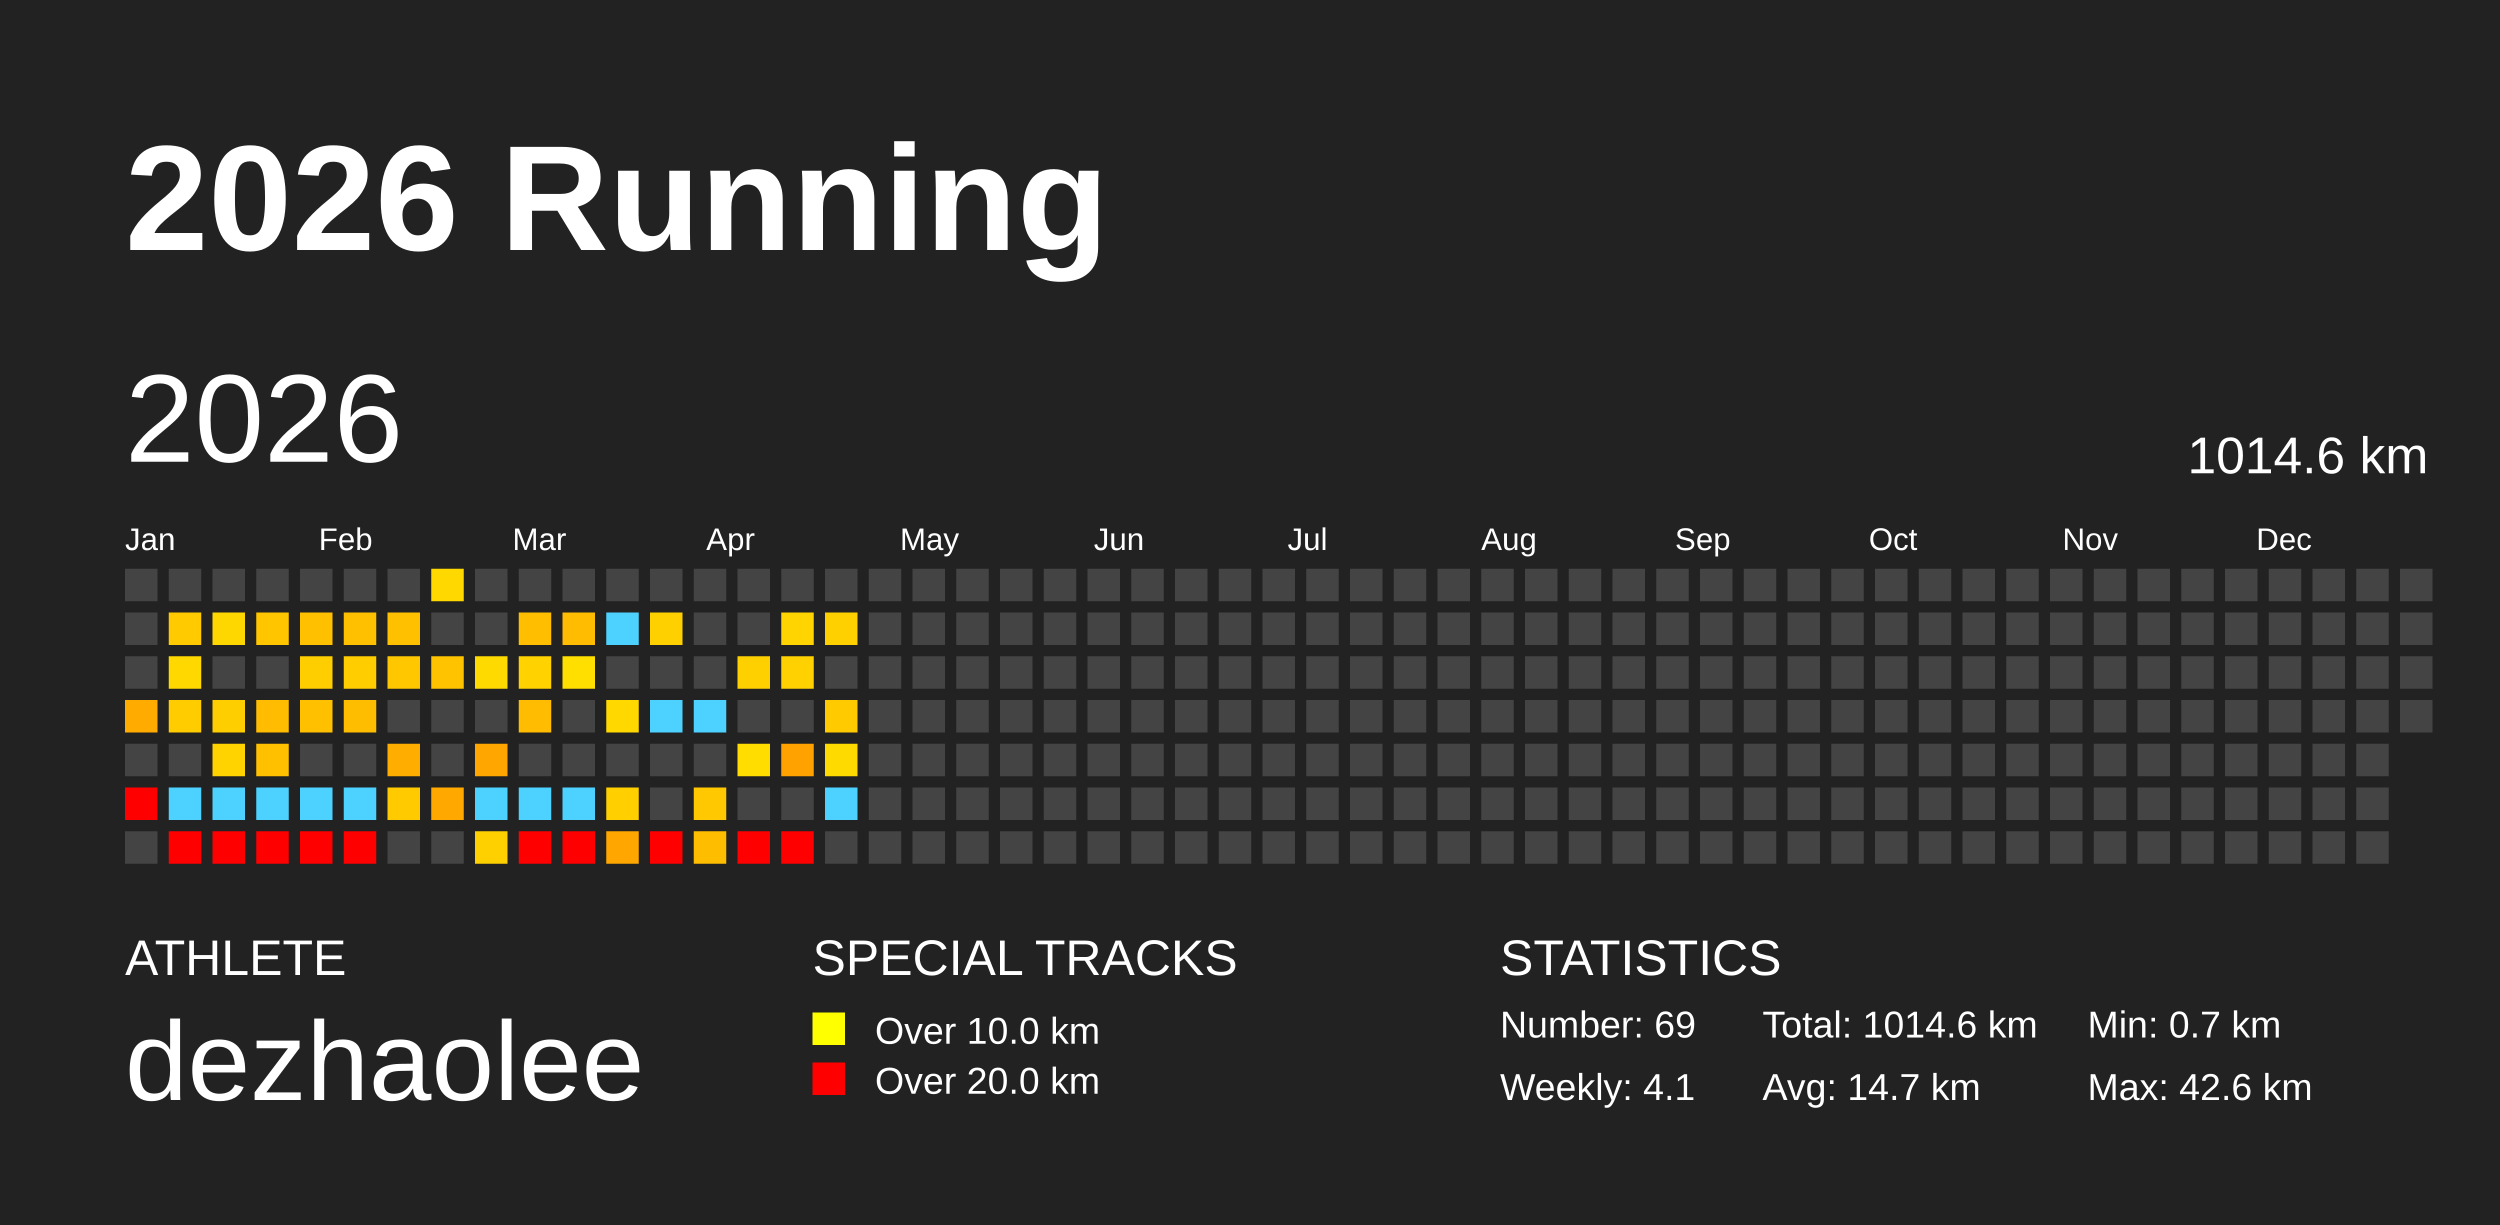
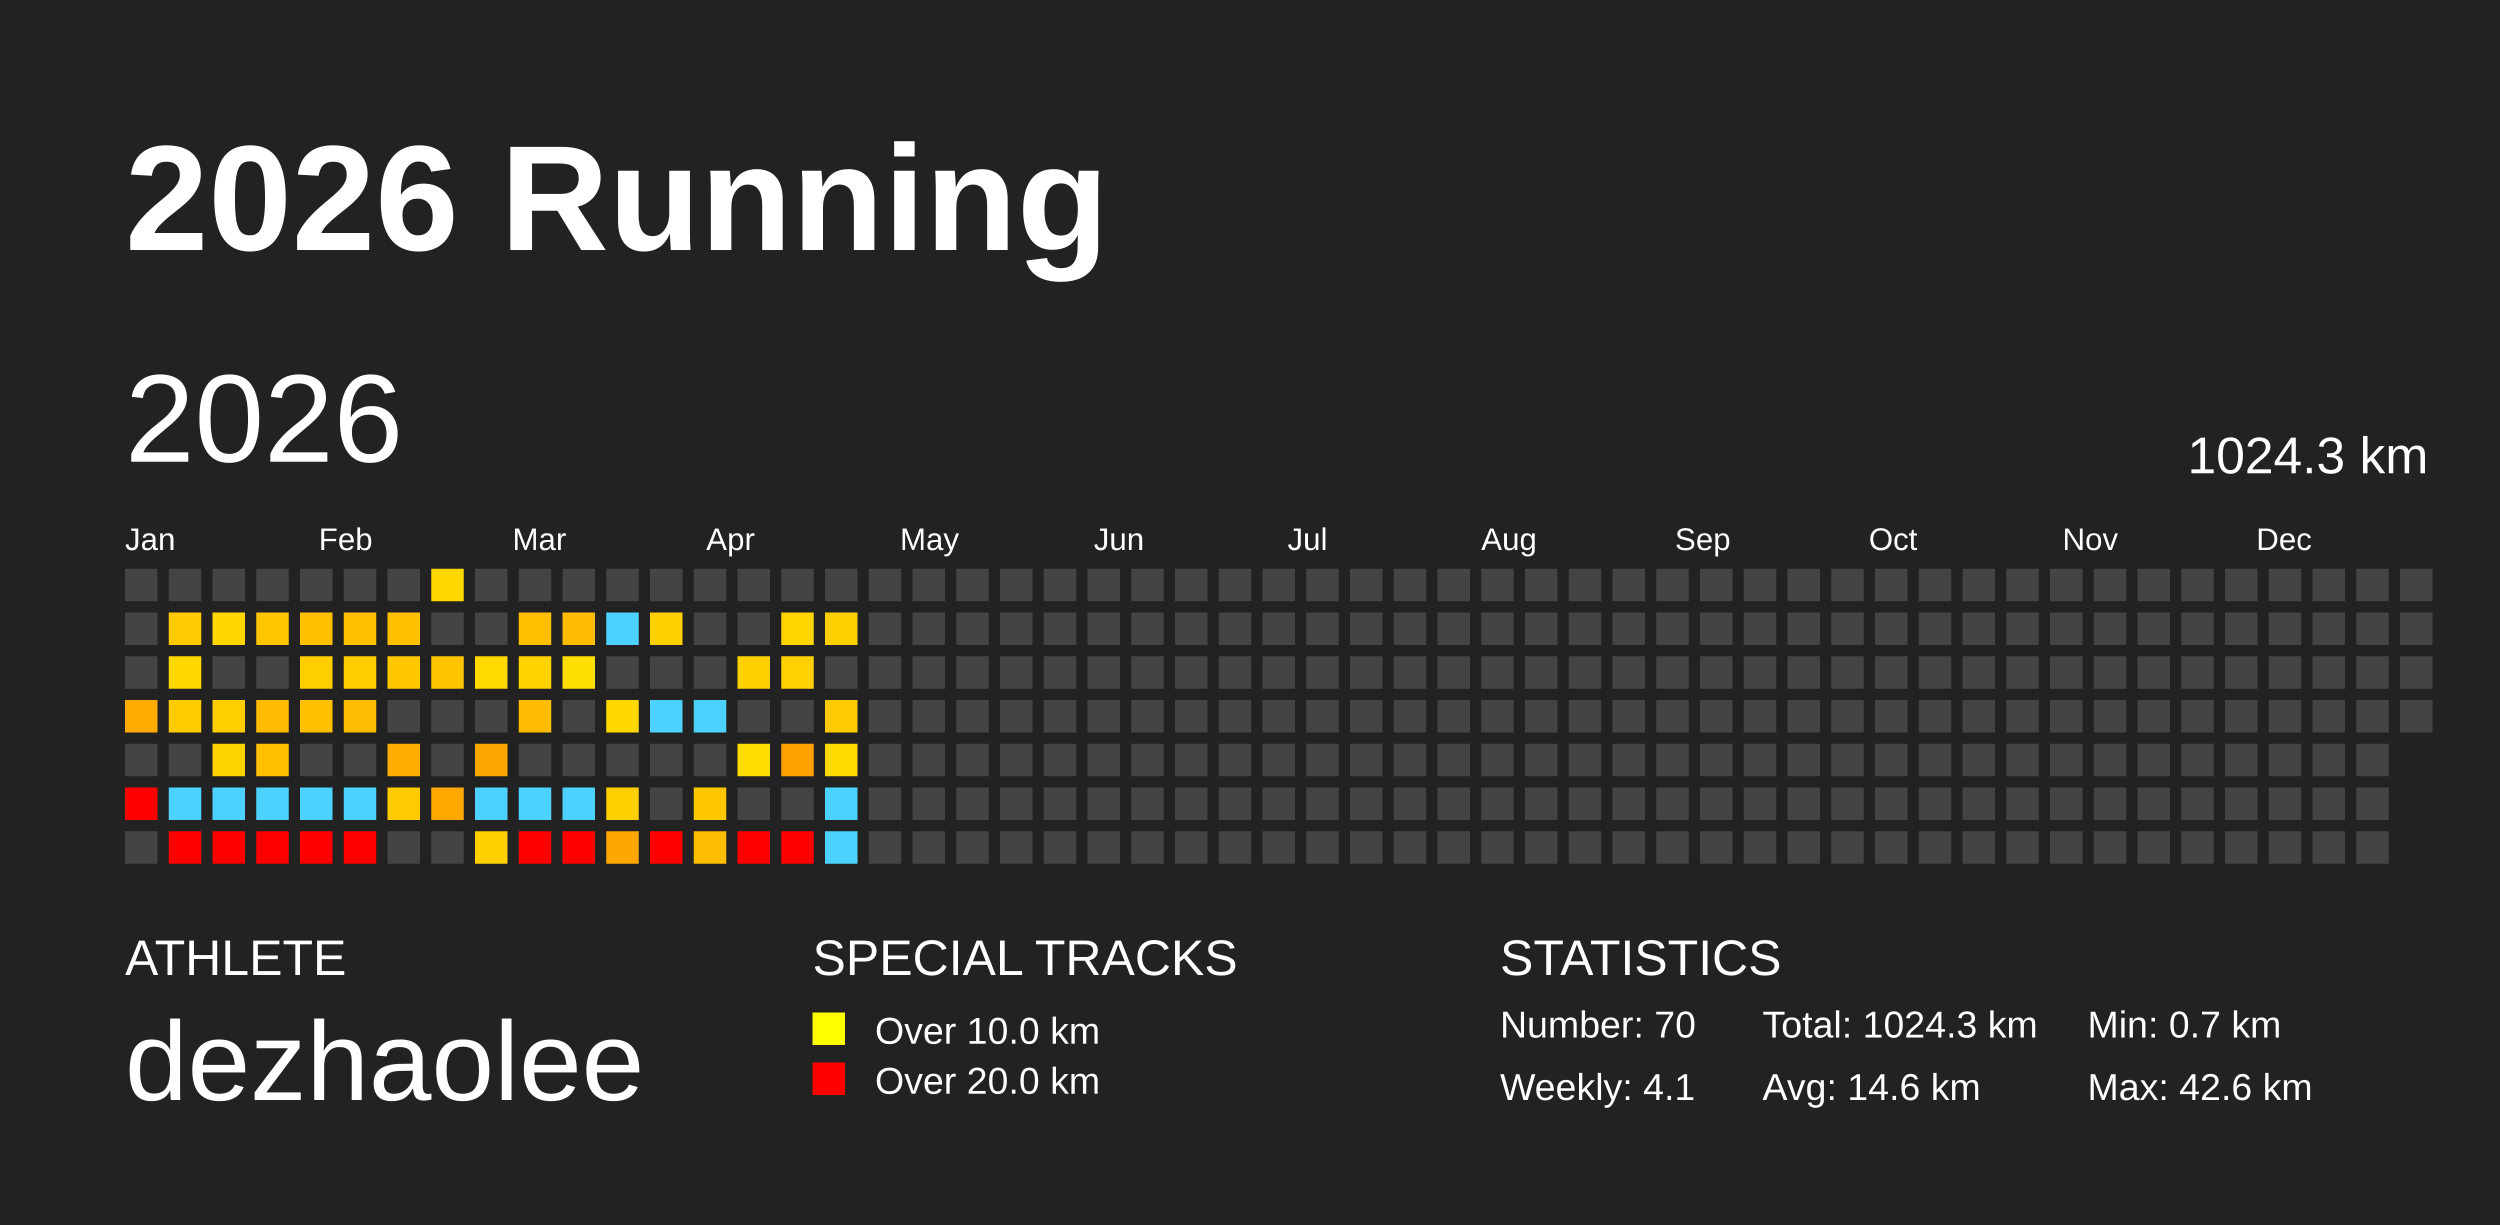
<svg xmlns="http://www.w3.org/2000/svg" baseProfile="full" height="98mm" version="1.1" viewBox="0,0,200,98" width="200mm">
  <defs />
  <rect fill="#222222" height="98" width="200" x="0" y="0" />
  <text fill="#FFFFFF" style="font-size:12px; font-family:Arial; font-weight:bold;" x="10" y="20">2026 Running</text>
  <text fill="#FFFFFF" style="font-size:4px; font-family:Arial" x="10" y="78">ATHLETE</text>
  <text fill="#FFFFFF" style="font-size:9px; font-family:Arial" x="10" y="88">dezhaolee</text>
  <text fill="#FFFFFF" style="font-size:4px; font-family:Arial" x="65" y="78">SPECIAL TRACKS</text>
  <rect fill="yellow" height="2.6" width="2.6" x="65" y="81" />
  <text fill="#FFFFFF" style="font-size:3px; font-family:Arial" x="70" y="83.5">Over 10.0 km</text>
  <rect fill="red" height="2.6" width="2.6" x="65" y="85" />
  <text fill="#FFFFFF" style="font-size:3px; font-family:Arial" x="70" y="87.5">Over 20.0 km</text>
  <text fill="#FFFFFF" style="font-size:4px; font-family:Arial" x="120" y="78">STATISTICS</text>
-   <text fill="#FFFFFF" style="font-size:3px; font-family:Arial" x="120" y="83">Number: 69</text>
+   <text fill="#FFFFFF" style="font-size:3px; font-family:Arial" x="120" y="83">Number: 70</text>
  <text fill="#FFFFFF" style="font-size:3px; font-family:Arial" x="120" y="88">Weekly: 4.1</text>
-   <text fill="#FFFFFF" style="font-size:3px; font-family:Arial" x="141" y="83">Total: 1014.6 km</text>
-   <text fill="#FFFFFF" style="font-size:3px; font-family:Arial" x="141" y="88">Avg: 14.7 km</text>
+   <text fill="#FFFFFF" style="font-size:3px; font-family:Arial" x="141" y="83">Total: 1024.3 km</text>
+   <text fill="#FFFFFF" style="font-size:3px; font-family:Arial" x="141" y="88">Avg: 14.6 km</text>
  <text fill="#FFFFFF" style="font-size:3px; font-family:Arial" x="167" y="83">Min: 0.7 km</text>
  <text fill="#FFFFFF" style="font-size:3px; font-family:Arial" x="167" y="88">Max: 42.6 km</text>
  <text dominant-baseline="hanging" fill="#FFFFFF" style="font-size:10.0px; font-family:Arial;" x="10" y="30">2026</text>
-   <text dominant-baseline="hanging" fill="#FFFFFF" style="font-size:4.125px; font-family:Arial;" x="175" y="35">1014.6 km</text>
+   <text dominant-baseline="hanging" fill="#FFFFFF" style="font-size:4.125px; font-family:Arial;" x="175" y="35">1024.3 km</text>
  <text fill="#FFFFFF" style="font-size:2.5px; font-family:Arial" x="10.0" y="44">Jan</text>
  <text fill="#FFFFFF" style="font-size:2.5px; font-family:Arial" x="25.5" y="44">Feb</text>
  <text fill="#FFFFFF" style="font-size:2.5px; font-family:Arial" x="41.0" y="44">Mar</text>
  <text fill="#FFFFFF" style="font-size:2.5px; font-family:Arial" x="56.5" y="44">Apr</text>
  <text fill="#FFFFFF" style="font-size:2.5px; font-family:Arial" x="72.0" y="44">May</text>
  <text fill="#FFFFFF" style="font-size:2.5px; font-family:Arial" x="87.5" y="44">Jun</text>
  <text fill="#FFFFFF" style="font-size:2.5px; font-family:Arial" x="103.0" y="44">Jul</text>
  <text fill="#FFFFFF" style="font-size:2.5px; font-family:Arial" x="118.5" y="44">Aug</text>
  <text fill="#FFFFFF" style="font-size:2.5px; font-family:Arial" x="134.0" y="44">Sep</text>
  <text fill="#FFFFFF" style="font-size:2.5px; font-family:Arial" x="149.5" y="44">Oct</text>
  <text fill="#FFFFFF" style="font-size:2.5px; font-family:Arial" x="165.0" y="44">Nov</text>
  <text fill="#FFFFFF" style="font-size:2.5px; font-family:Arial" x="180.5" y="44">Dec</text>
  <rect fill="#444444" height="2.6" width="2.6" x="10.0" y="45.5" />
  <rect fill="#444444" height="2.6" width="2.6" x="10.0" y="49.0" />
  <rect fill="#444444" height="2.6" width="2.6" x="10.0" y="52.5" />
  <rect fill="#ffab00" height="2.6" width="2.6" x="10.0" y="56.0" />
  <rect fill="#444444" height="2.6" width="2.6" x="10.0" y="59.5" />
  <rect fill="red" height="2.6" width="2.6" x="10.0" y="63.0" />
  <rect fill="#444444" height="2.6" width="2.6" x="10.0" y="66.5" />
  <rect fill="#444444" height="2.6" width="2.6" x="13.5" y="45.5" />
  <rect fill="#ffca00" height="2.6" width="2.6" x="13.5" y="49.0" />
  <rect fill="#ffd800" height="2.6" width="2.6" x="13.5" y="52.5" />
  <rect fill="#ffcc00" height="2.6" width="2.6" x="13.5" y="56.0" />
  <rect fill="#444444" height="2.6" width="2.6" x="13.5" y="59.5" />
  <rect fill="#4dd2ff" height="2.6" width="2.6" x="13.5" y="63.0" />
  <rect fill="red" height="2.6" width="2.6" x="13.5" y="66.5" />
  <rect fill="#444444" height="2.6" width="2.6" x="17.0" y="45.5" />
  <rect fill="#ffd700" height="2.6" width="2.6" x="17.0" y="49.0" />
  <rect fill="#444444" height="2.6" width="2.6" x="17.0" y="52.5" />
  <rect fill="#ffce00" height="2.6" width="2.6" x="17.0" y="56.0" />
  <rect fill="#ffd300" height="2.6" width="2.6" x="17.0" y="59.5" />
  <rect fill="#4dd2ff" height="2.6" width="2.6" x="17.0" y="63.0" />
  <rect fill="red" height="2.6" width="2.6" x="17.0" y="66.5" />
  <rect fill="#444444" height="2.6" width="2.6" x="20.5" y="45.5" />
  <rect fill="#ffc600" height="2.6" width="2.6" x="20.5" y="49.0" />
  <rect fill="#444444" height="2.6" width="2.6" x="20.5" y="52.5" />
  <rect fill="#ffbc00" height="2.6" width="2.6" x="20.5" y="56.0" />
  <rect fill="#ffc000" height="2.6" width="2.6" x="20.5" y="59.5" />
  <rect fill="#4dd2ff" height="2.6" width="2.6" x="20.5" y="63.0" />
  <rect fill="red" height="2.6" width="2.6" x="20.5" y="66.5" />
  <rect fill="#444444" height="2.6" width="2.6" x="24.0" y="45.5" />
  <rect fill="#ffc000" height="2.6" width="2.6" x="24.0" y="49.0" />
  <rect fill="#ffce00" height="2.6" width="2.6" x="24.0" y="52.5" />
  <rect fill="#ffc000" height="2.6" width="2.6" x="24.0" y="56.0" />
  <rect fill="#444444" height="2.6" width="2.6" x="24.0" y="59.5" />
  <rect fill="#4dd2ff" height="2.6" width="2.6" x="24.0" y="63.0" />
  <rect fill="red" height="2.6" width="2.6" x="24.0" y="66.5" />
  <rect fill="#444444" height="2.6" width="2.6" x="27.5" y="45.5" />
  <rect fill="#ffc000" height="2.6" width="2.6" x="27.5" y="49.0" />
  <rect fill="#ffcd00" height="2.6" width="2.6" x="27.5" y="52.5" />
  <rect fill="#ffbd00" height="2.6" width="2.6" x="27.5" y="56.0" />
  <rect fill="#444444" height="2.6" width="2.6" x="27.5" y="59.5" />
  <rect fill="#4dd2ff" height="2.6" width="2.6" x="27.5" y="63.0" />
  <rect fill="red" height="2.6" width="2.6" x="27.5" y="66.5" />
  <rect fill="#444444" height="2.6" width="2.6" x="31.0" y="45.5" />
  <rect fill="#ffc000" height="2.6" width="2.6" x="31.0" y="49.0" />
  <rect fill="#ffc700" height="2.6" width="2.6" x="31.0" y="52.5" />
  <rect fill="#444444" height="2.6" width="2.6" x="31.0" y="56.0" />
  <rect fill="#ffae00" height="2.6" width="2.6" x="31.0" y="59.5" />
  <rect fill="#ffca00" height="2.6" width="2.6" x="31.0" y="63.0" />
  <rect fill="#444444" height="2.6" width="2.6" x="31.0" y="66.5" />
  <rect fill="#ffd800" height="2.6" width="2.6" x="34.5" y="45.5" />
  <rect fill="#444444" height="2.6" width="2.6" x="34.5" y="49.0" />
  <rect fill="#ffc300" height="2.6" width="2.6" x="34.5" y="52.5" />
  <rect fill="#444444" height="2.6" width="2.6" x="34.5" y="56.0" />
  <rect fill="#444444" height="2.6" width="2.6" x="34.5" y="59.5" />
  <rect fill="#ffa900" height="2.6" width="2.6" x="34.5" y="63.0" />
  <rect fill="#444444" height="2.6" width="2.6" x="34.5" y="66.5" />
  <rect fill="#444444" height="2.6" width="2.6" x="38.0" y="45.5" />
  <rect fill="#444444" height="2.6" width="2.6" x="38.0" y="49.0" />
  <rect fill="#ffda00" height="2.6" width="2.6" x="38.0" y="52.5" />
  <rect fill="#444444" height="2.6" width="2.6" x="38.0" y="56.0" />
  <rect fill="#ffa700" height="2.6" width="2.6" x="38.0" y="59.5" />
  <rect fill="#4dd2ff" height="2.6" width="2.6" x="38.0" y="63.0" />
  <rect fill="#ffd000" height="2.6" width="2.6" x="38.0" y="66.5" />
  <rect fill="#444444" height="2.6" width="2.6" x="41.5" y="45.5" />
  <rect fill="#ffbf00" height="2.6" width="2.6" x="41.5" y="49.0" />
  <rect fill="#ffd200" height="2.6" width="2.6" x="41.5" y="52.5" />
  <rect fill="#ffbc00" height="2.6" width="2.6" x="41.5" y="56.0" />
  <rect fill="#444444" height="2.6" width="2.6" x="41.5" y="59.5" />
  <rect fill="#4dd2ff" height="2.6" width="2.6" x="41.5" y="63.0" />
  <rect fill="red" height="2.6" width="2.6" x="41.5" y="66.5" />
  <rect fill="#444444" height="2.6" width="2.6" x="45.0" y="45.5" />
  <rect fill="#ffbc00" height="2.6" width="2.6" x="45.0" y="49.0" />
  <rect fill="#ffdf00" height="2.6" width="2.6" x="45.0" y="52.5" />
  <rect fill="#444444" height="2.6" width="2.6" x="45.0" y="56.0" />
  <rect fill="#444444" height="2.6" width="2.6" x="45.0" y="59.5" />
  <rect fill="#4dd2ff" height="2.6" width="2.6" x="45.0" y="63.0" />
  <rect fill="red" height="2.6" width="2.6" x="45.0" y="66.5" />
  <rect fill="#444444" height="2.6" width="2.6" x="48.5" y="45.5" />
  <rect fill="#4dd2ff" height="2.6" width="2.6" x="48.5" y="49.0" />
  <rect fill="#444444" height="2.6" width="2.6" x="48.5" y="52.5" />
  <rect fill="#ffd800" height="2.6" width="2.6" x="48.5" y="56.0" />
  <rect fill="#444444" height="2.6" width="2.6" x="48.5" y="59.5" />
  <rect fill="#ffcf00" height="2.6" width="2.6" x="48.5" y="63.0" />
  <rect fill="#ffa700" height="2.6" width="2.6" x="48.5" y="66.5" />
  <rect fill="#444444" height="2.6" width="2.6" x="52.0" y="45.5" />
  <rect fill="#ffd000" height="2.6" width="2.6" x="52.0" y="49.0" />
  <rect fill="#444444" height="2.6" width="2.6" x="52.0" y="52.5" />
  <rect fill="#4dd2ff" height="2.6" width="2.6" x="52.0" y="56.0" />
  <rect fill="#444444" height="2.6" width="2.6" x="52.0" y="59.5" />
  <rect fill="#444444" height="2.6" width="2.6" x="52.0" y="63.0" />
  <rect fill="red" height="2.6" width="2.6" x="52.0" y="66.5" />
  <rect fill="#444444" height="2.6" width="2.6" x="55.5" y="45.5" />
  <rect fill="#444444" height="2.6" width="2.6" x="55.5" y="49.0" />
  <rect fill="#444444" height="2.6" width="2.6" x="55.5" y="52.5" />
  <rect fill="#4dd2ff" height="2.6" width="2.6" x="55.5" y="56.0" />
  <rect fill="#444444" height="2.6" width="2.6" x="55.5" y="59.5" />
  <rect fill="#ffc800" height="2.6" width="2.6" x="55.5" y="63.0" />
  <rect fill="#ffbd00" height="2.6" width="2.6" x="55.5" y="66.5" />
  <rect fill="#444444" height="2.6" width="2.6" x="59.0" y="45.5" />
  <rect fill="#444444" height="2.6" width="2.6" x="59.0" y="49.0" />
  <rect fill="#ffd000" height="2.6" width="2.6" x="59.0" y="52.5" />
  <rect fill="#444444" height="2.6" width="2.6" x="59.0" y="56.0" />
  <rect fill="#ffdd00" height="2.6" width="2.6" x="59.0" y="59.5" />
  <rect fill="#444444" height="2.6" width="2.6" x="59.0" y="63.0" />
  <rect fill="red" height="2.6" width="2.6" x="59.0" y="66.5" />
  <rect fill="#444444" height="2.6" width="2.6" x="62.5" y="45.5" />
  <rect fill="#ffd400" height="2.6" width="2.6" x="62.5" y="49.0" />
  <rect fill="#ffd100" height="2.6" width="2.6" x="62.5" y="52.5" />
  <rect fill="#444444" height="2.6" width="2.6" x="62.5" y="56.0" />
  <rect fill="#ffa200" height="2.6" width="2.6" x="62.5" y="59.5" />
  <rect fill="#444444" height="2.6" width="2.6" x="62.5" y="63.0" />
  <rect fill="red" height="2.6" width="2.6" x="62.5" y="66.5" />
  <rect fill="#444444" height="2.6" width="2.6" x="66.0" y="45.5" />
  <rect fill="#ffd000" height="2.6" width="2.6" x="66.0" y="49.0" />
  <rect fill="#444444" height="2.6" width="2.6" x="66.0" y="52.5" />
  <rect fill="#ffca00" height="2.6" width="2.6" x="66.0" y="56.0" />
  <rect fill="#ffda00" height="2.6" width="2.6" x="66.0" y="59.5" />
  <rect fill="#4dd2ff" height="2.6" width="2.6" x="66.0" y="63.0" />
-   <rect fill="#444444" height="2.6" width="2.6" x="66.0" y="66.5" />
+   <rect fill="#4dd2ff" height="2.6" width="2.6" x="66.0" y="66.5" />
  <rect fill="#444444" height="2.6" width="2.6" x="69.5" y="45.5" />
  <rect fill="#444444" height="2.6" width="2.6" x="69.5" y="49.0" />
  <rect fill="#444444" height="2.6" width="2.6" x="69.5" y="52.5" />
  <rect fill="#444444" height="2.6" width="2.6" x="69.5" y="56.0" />
  <rect fill="#444444" height="2.6" width="2.6" x="69.5" y="59.5" />
  <rect fill="#444444" height="2.6" width="2.6" x="69.5" y="63.0" />
  <rect fill="#444444" height="2.6" width="2.6" x="69.5" y="66.5" />
  <rect fill="#444444" height="2.6" width="2.6" x="73.0" y="45.5" />
  <rect fill="#444444" height="2.6" width="2.6" x="73.0" y="49.0" />
  <rect fill="#444444" height="2.6" width="2.6" x="73.0" y="52.5" />
  <rect fill="#444444" height="2.6" width="2.6" x="73.0" y="56.0" />
  <rect fill="#444444" height="2.6" width="2.6" x="73.0" y="59.5" />
  <rect fill="#444444" height="2.6" width="2.6" x="73.0" y="63.0" />
  <rect fill="#444444" height="2.6" width="2.6" x="73.0" y="66.5" />
  <rect fill="#444444" height="2.6" width="2.6" x="76.5" y="45.5" />
  <rect fill="#444444" height="2.6" width="2.6" x="76.5" y="49.0" />
  <rect fill="#444444" height="2.6" width="2.6" x="76.5" y="52.5" />
  <rect fill="#444444" height="2.6" width="2.6" x="76.5" y="56.0" />
  <rect fill="#444444" height="2.6" width="2.6" x="76.5" y="59.5" />
  <rect fill="#444444" height="2.6" width="2.6" x="76.5" y="63.0" />
  <rect fill="#444444" height="2.6" width="2.6" x="76.5" y="66.5" />
  <rect fill="#444444" height="2.6" width="2.6" x="80.0" y="45.5" />
  <rect fill="#444444" height="2.6" width="2.6" x="80.0" y="49.0" />
  <rect fill="#444444" height="2.6" width="2.6" x="80.0" y="52.5" />
  <rect fill="#444444" height="2.6" width="2.6" x="80.0" y="56.0" />
  <rect fill="#444444" height="2.6" width="2.6" x="80.0" y="59.5" />
  <rect fill="#444444" height="2.6" width="2.6" x="80.0" y="63.0" />
  <rect fill="#444444" height="2.6" width="2.6" x="80.0" y="66.5" />
  <rect fill="#444444" height="2.6" width="2.6" x="83.5" y="45.5" />
  <rect fill="#444444" height="2.6" width="2.6" x="83.5" y="49.0" />
  <rect fill="#444444" height="2.6" width="2.6" x="83.5" y="52.5" />
  <rect fill="#444444" height="2.6" width="2.6" x="83.5" y="56.0" />
  <rect fill="#444444" height="2.6" width="2.6" x="83.5" y="59.5" />
  <rect fill="#444444" height="2.6" width="2.6" x="83.5" y="63.0" />
  <rect fill="#444444" height="2.6" width="2.6" x="83.5" y="66.5" />
  <rect fill="#444444" height="2.6" width="2.6" x="87.0" y="45.5" />
  <rect fill="#444444" height="2.6" width="2.6" x="87.0" y="49.0" />
  <rect fill="#444444" height="2.6" width="2.6" x="87.0" y="52.5" />
  <rect fill="#444444" height="2.6" width="2.6" x="87.0" y="56.0" />
  <rect fill="#444444" height="2.6" width="2.6" x="87.0" y="59.5" />
  <rect fill="#444444" height="2.6" width="2.6" x="87.0" y="63.0" />
  <rect fill="#444444" height="2.6" width="2.6" x="87.0" y="66.5" />
  <rect fill="#444444" height="2.6" width="2.6" x="90.5" y="45.5" />
  <rect fill="#444444" height="2.6" width="2.6" x="90.5" y="49.0" />
  <rect fill="#444444" height="2.6" width="2.6" x="90.5" y="52.5" />
  <rect fill="#444444" height="2.6" width="2.6" x="90.5" y="56.0" />
  <rect fill="#444444" height="2.6" width="2.6" x="90.5" y="59.5" />
  <rect fill="#444444" height="2.6" width="2.6" x="90.5" y="63.0" />
  <rect fill="#444444" height="2.6" width="2.6" x="90.5" y="66.5" />
  <rect fill="#444444" height="2.6" width="2.6" x="94.0" y="45.5" />
  <rect fill="#444444" height="2.6" width="2.6" x="94.0" y="49.0" />
  <rect fill="#444444" height="2.6" width="2.6" x="94.0" y="52.5" />
  <rect fill="#444444" height="2.6" width="2.6" x="94.0" y="56.0" />
  <rect fill="#444444" height="2.6" width="2.6" x="94.0" y="59.5" />
  <rect fill="#444444" height="2.6" width="2.6" x="94.0" y="63.0" />
  <rect fill="#444444" height="2.6" width="2.6" x="94.0" y="66.5" />
  <rect fill="#444444" height="2.6" width="2.6" x="97.5" y="45.5" />
  <rect fill="#444444" height="2.6" width="2.6" x="97.5" y="49.0" />
  <rect fill="#444444" height="2.6" width="2.6" x="97.5" y="52.5" />
  <rect fill="#444444" height="2.6" width="2.6" x="97.5" y="56.0" />
  <rect fill="#444444" height="2.6" width="2.6" x="97.5" y="59.5" />
  <rect fill="#444444" height="2.6" width="2.6" x="97.5" y="63.0" />
  <rect fill="#444444" height="2.6" width="2.6" x="97.5" y="66.5" />
  <rect fill="#444444" height="2.6" width="2.6" x="101.0" y="45.5" />
  <rect fill="#444444" height="2.6" width="2.6" x="101.0" y="49.0" />
  <rect fill="#444444" height="2.6" width="2.6" x="101.0" y="52.5" />
  <rect fill="#444444" height="2.6" width="2.6" x="101.0" y="56.0" />
  <rect fill="#444444" height="2.6" width="2.6" x="101.0" y="59.5" />
  <rect fill="#444444" height="2.6" width="2.6" x="101.0" y="63.0" />
  <rect fill="#444444" height="2.6" width="2.6" x="101.0" y="66.5" />
  <rect fill="#444444" height="2.6" width="2.6" x="104.5" y="45.5" />
  <rect fill="#444444" height="2.6" width="2.6" x="104.5" y="49.0" />
  <rect fill="#444444" height="2.6" width="2.6" x="104.5" y="52.5" />
  <rect fill="#444444" height="2.6" width="2.6" x="104.5" y="56.0" />
  <rect fill="#444444" height="2.6" width="2.6" x="104.5" y="59.5" />
  <rect fill="#444444" height="2.6" width="2.6" x="104.5" y="63.0" />
  <rect fill="#444444" height="2.6" width="2.6" x="104.5" y="66.5" />
  <rect fill="#444444" height="2.6" width="2.6" x="108.0" y="45.5" />
  <rect fill="#444444" height="2.6" width="2.6" x="108.0" y="49.0" />
  <rect fill="#444444" height="2.6" width="2.6" x="108.0" y="52.5" />
  <rect fill="#444444" height="2.6" width="2.6" x="108.0" y="56.0" />
  <rect fill="#444444" height="2.6" width="2.6" x="108.0" y="59.5" />
  <rect fill="#444444" height="2.6" width="2.6" x="108.0" y="63.0" />
  <rect fill="#444444" height="2.6" width="2.6" x="108.0" y="66.5" />
  <rect fill="#444444" height="2.6" width="2.6" x="111.5" y="45.5" />
  <rect fill="#444444" height="2.6" width="2.6" x="111.5" y="49.0" />
  <rect fill="#444444" height="2.6" width="2.6" x="111.5" y="52.5" />
  <rect fill="#444444" height="2.6" width="2.6" x="111.5" y="56.0" />
  <rect fill="#444444" height="2.6" width="2.6" x="111.5" y="59.5" />
  <rect fill="#444444" height="2.6" width="2.6" x="111.5" y="63.0" />
  <rect fill="#444444" height="2.6" width="2.6" x="111.5" y="66.5" />
  <rect fill="#444444" height="2.6" width="2.6" x="115.0" y="45.5" />
  <rect fill="#444444" height="2.6" width="2.6" x="115.0" y="49.0" />
  <rect fill="#444444" height="2.6" width="2.6" x="115.0" y="52.5" />
  <rect fill="#444444" height="2.6" width="2.6" x="115.0" y="56.0" />
  <rect fill="#444444" height="2.6" width="2.6" x="115.0" y="59.5" />
  <rect fill="#444444" height="2.6" width="2.6" x="115.0" y="63.0" />
  <rect fill="#444444" height="2.6" width="2.6" x="115.0" y="66.5" />
  <rect fill="#444444" height="2.6" width="2.6" x="118.5" y="45.5" />
  <rect fill="#444444" height="2.6" width="2.6" x="118.5" y="49.0" />
  <rect fill="#444444" height="2.6" width="2.6" x="118.5" y="52.5" />
  <rect fill="#444444" height="2.6" width="2.6" x="118.5" y="56.0" />
  <rect fill="#444444" height="2.6" width="2.6" x="118.5" y="59.5" />
  <rect fill="#444444" height="2.6" width="2.6" x="118.5" y="63.0" />
  <rect fill="#444444" height="2.6" width="2.6" x="118.5" y="66.5" />
  <rect fill="#444444" height="2.6" width="2.6" x="122.0" y="45.5" />
  <rect fill="#444444" height="2.6" width="2.6" x="122.0" y="49.0" />
  <rect fill="#444444" height="2.6" width="2.6" x="122.0" y="52.5" />
  <rect fill="#444444" height="2.6" width="2.6" x="122.0" y="56.0" />
  <rect fill="#444444" height="2.6" width="2.6" x="122.0" y="59.5" />
  <rect fill="#444444" height="2.6" width="2.6" x="122.0" y="63.0" />
  <rect fill="#444444" height="2.6" width="2.6" x="122.0" y="66.5" />
  <rect fill="#444444" height="2.6" width="2.6" x="125.5" y="45.5" />
  <rect fill="#444444" height="2.6" width="2.6" x="125.5" y="49.0" />
  <rect fill="#444444" height="2.6" width="2.6" x="125.5" y="52.5" />
  <rect fill="#444444" height="2.6" width="2.6" x="125.5" y="56.0" />
  <rect fill="#444444" height="2.6" width="2.6" x="125.5" y="59.5" />
  <rect fill="#444444" height="2.6" width="2.6" x="125.5" y="63.0" />
  <rect fill="#444444" height="2.6" width="2.6" x="125.5" y="66.5" />
  <rect fill="#444444" height="2.6" width="2.6" x="129.0" y="45.5" />
  <rect fill="#444444" height="2.6" width="2.6" x="129.0" y="49.0" />
  <rect fill="#444444" height="2.6" width="2.6" x="129.0" y="52.5" />
  <rect fill="#444444" height="2.6" width="2.6" x="129.0" y="56.0" />
  <rect fill="#444444" height="2.6" width="2.6" x="129.0" y="59.5" />
  <rect fill="#444444" height="2.6" width="2.6" x="129.0" y="63.0" />
  <rect fill="#444444" height="2.6" width="2.6" x="129.0" y="66.5" />
  <rect fill="#444444" height="2.6" width="2.6" x="132.5" y="45.5" />
  <rect fill="#444444" height="2.6" width="2.6" x="132.5" y="49.0" />
  <rect fill="#444444" height="2.6" width="2.6" x="132.5" y="52.5" />
  <rect fill="#444444" height="2.6" width="2.6" x="132.5" y="56.0" />
  <rect fill="#444444" height="2.6" width="2.6" x="132.5" y="59.5" />
  <rect fill="#444444" height="2.6" width="2.6" x="132.5" y="63.0" />
  <rect fill="#444444" height="2.6" width="2.6" x="132.5" y="66.5" />
  <rect fill="#444444" height="2.6" width="2.6" x="136.0" y="45.5" />
  <rect fill="#444444" height="2.6" width="2.6" x="136.0" y="49.0" />
  <rect fill="#444444" height="2.6" width="2.6" x="136.0" y="52.5" />
  <rect fill="#444444" height="2.6" width="2.6" x="136.0" y="56.0" />
  <rect fill="#444444" height="2.6" width="2.6" x="136.0" y="59.5" />
  <rect fill="#444444" height="2.6" width="2.6" x="136.0" y="63.0" />
  <rect fill="#444444" height="2.6" width="2.6" x="136.0" y="66.5" />
  <rect fill="#444444" height="2.6" width="2.6" x="139.5" y="45.5" />
  <rect fill="#444444" height="2.6" width="2.6" x="139.5" y="49.0" />
  <rect fill="#444444" height="2.6" width="2.6" x="139.5" y="52.5" />
  <rect fill="#444444" height="2.6" width="2.6" x="139.5" y="56.0" />
  <rect fill="#444444" height="2.6" width="2.6" x="139.5" y="59.5" />
  <rect fill="#444444" height="2.6" width="2.6" x="139.5" y="63.0" />
  <rect fill="#444444" height="2.6" width="2.6" x="139.5" y="66.5" />
  <rect fill="#444444" height="2.6" width="2.6" x="143.0" y="45.5" />
  <rect fill="#444444" height="2.6" width="2.6" x="143.0" y="49.0" />
  <rect fill="#444444" height="2.6" width="2.6" x="143.0" y="52.5" />
  <rect fill="#444444" height="2.6" width="2.6" x="143.0" y="56.0" />
  <rect fill="#444444" height="2.6" width="2.6" x="143.0" y="59.5" />
  <rect fill="#444444" height="2.6" width="2.6" x="143.0" y="63.0" />
  <rect fill="#444444" height="2.6" width="2.6" x="143.0" y="66.5" />
  <rect fill="#444444" height="2.6" width="2.6" x="146.5" y="45.5" />
  <rect fill="#444444" height="2.6" width="2.6" x="146.5" y="49.0" />
  <rect fill="#444444" height="2.6" width="2.6" x="146.5" y="52.5" />
  <rect fill="#444444" height="2.6" width="2.6" x="146.5" y="56.0" />
  <rect fill="#444444" height="2.6" width="2.6" x="146.5" y="59.5" />
  <rect fill="#444444" height="2.6" width="2.6" x="146.5" y="63.0" />
  <rect fill="#444444" height="2.6" width="2.6" x="146.5" y="66.5" />
  <rect fill="#444444" height="2.6" width="2.6" x="150.0" y="45.5" />
  <rect fill="#444444" height="2.6" width="2.6" x="150.0" y="49.0" />
  <rect fill="#444444" height="2.6" width="2.6" x="150.0" y="52.5" />
  <rect fill="#444444" height="2.6" width="2.6" x="150.0" y="56.0" />
  <rect fill="#444444" height="2.6" width="2.6" x="150.0" y="59.5" />
  <rect fill="#444444" height="2.6" width="2.6" x="150.0" y="63.0" />
  <rect fill="#444444" height="2.6" width="2.6" x="150.0" y="66.5" />
  <rect fill="#444444" height="2.6" width="2.6" x="153.5" y="45.5" />
  <rect fill="#444444" height="2.6" width="2.6" x="153.5" y="49.0" />
  <rect fill="#444444" height="2.6" width="2.6" x="153.5" y="52.5" />
  <rect fill="#444444" height="2.6" width="2.6" x="153.5" y="56.0" />
  <rect fill="#444444" height="2.6" width="2.6" x="153.5" y="59.5" />
  <rect fill="#444444" height="2.6" width="2.6" x="153.5" y="63.0" />
  <rect fill="#444444" height="2.6" width="2.6" x="153.5" y="66.5" />
  <rect fill="#444444" height="2.6" width="2.6" x="157.0" y="45.5" />
  <rect fill="#444444" height="2.6" width="2.6" x="157.0" y="49.0" />
  <rect fill="#444444" height="2.6" width="2.6" x="157.0" y="52.5" />
  <rect fill="#444444" height="2.6" width="2.6" x="157.0" y="56.0" />
  <rect fill="#444444" height="2.6" width="2.6" x="157.0" y="59.5" />
  <rect fill="#444444" height="2.6" width="2.6" x="157.0" y="63.0" />
  <rect fill="#444444" height="2.6" width="2.6" x="157.0" y="66.5" />
  <rect fill="#444444" height="2.6" width="2.6" x="160.5" y="45.5" />
  <rect fill="#444444" height="2.6" width="2.6" x="160.5" y="49.0" />
  <rect fill="#444444" height="2.6" width="2.6" x="160.5" y="52.5" />
  <rect fill="#444444" height="2.6" width="2.6" x="160.5" y="56.0" />
  <rect fill="#444444" height="2.6" width="2.6" x="160.5" y="59.5" />
  <rect fill="#444444" height="2.6" width="2.6" x="160.5" y="63.0" />
  <rect fill="#444444" height="2.6" width="2.6" x="160.5" y="66.5" />
  <rect fill="#444444" height="2.6" width="2.6" x="164.0" y="45.5" />
  <rect fill="#444444" height="2.6" width="2.6" x="164.0" y="49.0" />
  <rect fill="#444444" height="2.6" width="2.6" x="164.0" y="52.5" />
  <rect fill="#444444" height="2.6" width="2.6" x="164.0" y="56.0" />
  <rect fill="#444444" height="2.6" width="2.6" x="164.0" y="59.5" />
  <rect fill="#444444" height="2.6" width="2.6" x="164.0" y="63.0" />
  <rect fill="#444444" height="2.6" width="2.6" x="164.0" y="66.5" />
  <rect fill="#444444" height="2.6" width="2.6" x="167.5" y="45.5" />
  <rect fill="#444444" height="2.6" width="2.6" x="167.5" y="49.0" />
  <rect fill="#444444" height="2.6" width="2.6" x="167.5" y="52.5" />
  <rect fill="#444444" height="2.6" width="2.6" x="167.5" y="56.0" />
  <rect fill="#444444" height="2.6" width="2.6" x="167.5" y="59.5" />
  <rect fill="#444444" height="2.6" width="2.6" x="167.5" y="63.0" />
  <rect fill="#444444" height="2.6" width="2.6" x="167.5" y="66.5" />
  <rect fill="#444444" height="2.6" width="2.6" x="171.0" y="45.5" />
  <rect fill="#444444" height="2.6" width="2.6" x="171.0" y="49.0" />
  <rect fill="#444444" height="2.6" width="2.6" x="171.0" y="52.5" />
  <rect fill="#444444" height="2.6" width="2.6" x="171.0" y="56.0" />
  <rect fill="#444444" height="2.6" width="2.6" x="171.0" y="59.5" />
  <rect fill="#444444" height="2.6" width="2.6" x="171.0" y="63.0" />
  <rect fill="#444444" height="2.6" width="2.6" x="171.0" y="66.5" />
  <rect fill="#444444" height="2.6" width="2.6" x="174.5" y="45.5" />
  <rect fill="#444444" height="2.6" width="2.6" x="174.5" y="49.0" />
  <rect fill="#444444" height="2.6" width="2.6" x="174.5" y="52.5" />
  <rect fill="#444444" height="2.6" width="2.6" x="174.5" y="56.0" />
  <rect fill="#444444" height="2.6" width="2.6" x="174.5" y="59.5" />
  <rect fill="#444444" height="2.6" width="2.6" x="174.5" y="63.0" />
  <rect fill="#444444" height="2.6" width="2.6" x="174.5" y="66.5" />
  <rect fill="#444444" height="2.6" width="2.6" x="178.0" y="45.5" />
  <rect fill="#444444" height="2.6" width="2.6" x="178.0" y="49.0" />
  <rect fill="#444444" height="2.6" width="2.6" x="178.0" y="52.5" />
  <rect fill="#444444" height="2.6" width="2.6" x="178.0" y="56.0" />
  <rect fill="#444444" height="2.6" width="2.6" x="178.0" y="59.5" />
  <rect fill="#444444" height="2.6" width="2.6" x="178.0" y="63.0" />
  <rect fill="#444444" height="2.6" width="2.6" x="178.0" y="66.5" />
  <rect fill="#444444" height="2.6" width="2.6" x="181.5" y="45.5" />
  <rect fill="#444444" height="2.6" width="2.6" x="181.5" y="49.0" />
  <rect fill="#444444" height="2.6" width="2.6" x="181.5" y="52.5" />
  <rect fill="#444444" height="2.6" width="2.6" x="181.5" y="56.0" />
  <rect fill="#444444" height="2.6" width="2.6" x="181.5" y="59.5" />
  <rect fill="#444444" height="2.6" width="2.6" x="181.5" y="63.0" />
  <rect fill="#444444" height="2.6" width="2.6" x="181.5" y="66.5" />
  <rect fill="#444444" height="2.6" width="2.6" x="185.0" y="45.5" />
  <rect fill="#444444" height="2.6" width="2.6" x="185.0" y="49.0" />
  <rect fill="#444444" height="2.6" width="2.6" x="185.0" y="52.5" />
  <rect fill="#444444" height="2.6" width="2.6" x="185.0" y="56.0" />
  <rect fill="#444444" height="2.6" width="2.6" x="185.0" y="59.5" />
  <rect fill="#444444" height="2.6" width="2.6" x="185.0" y="63.0" />
  <rect fill="#444444" height="2.6" width="2.6" x="185.0" y="66.5" />
  <rect fill="#444444" height="2.6" width="2.6" x="188.5" y="45.5" />
  <rect fill="#444444" height="2.6" width="2.6" x="188.5" y="49.0" />
  <rect fill="#444444" height="2.6" width="2.6" x="188.5" y="52.5" />
  <rect fill="#444444" height="2.6" width="2.6" x="188.5" y="56.0" />
  <rect fill="#444444" height="2.6" width="2.6" x="188.5" y="59.5" />
  <rect fill="#444444" height="2.6" width="2.6" x="188.5" y="63.0" />
  <rect fill="#444444" height="2.6" width="2.6" x="188.5" y="66.5" />
  <rect fill="#444444" height="2.6" width="2.6" x="192.0" y="45.5" />
  <rect fill="#444444" height="2.6" width="2.6" x="192.0" y="49.0" />
  <rect fill="#444444" height="2.6" width="2.6" x="192.0" y="52.5" />
  <rect fill="#444444" height="2.6" width="2.6" x="192.0" y="56.0" />
</svg>
